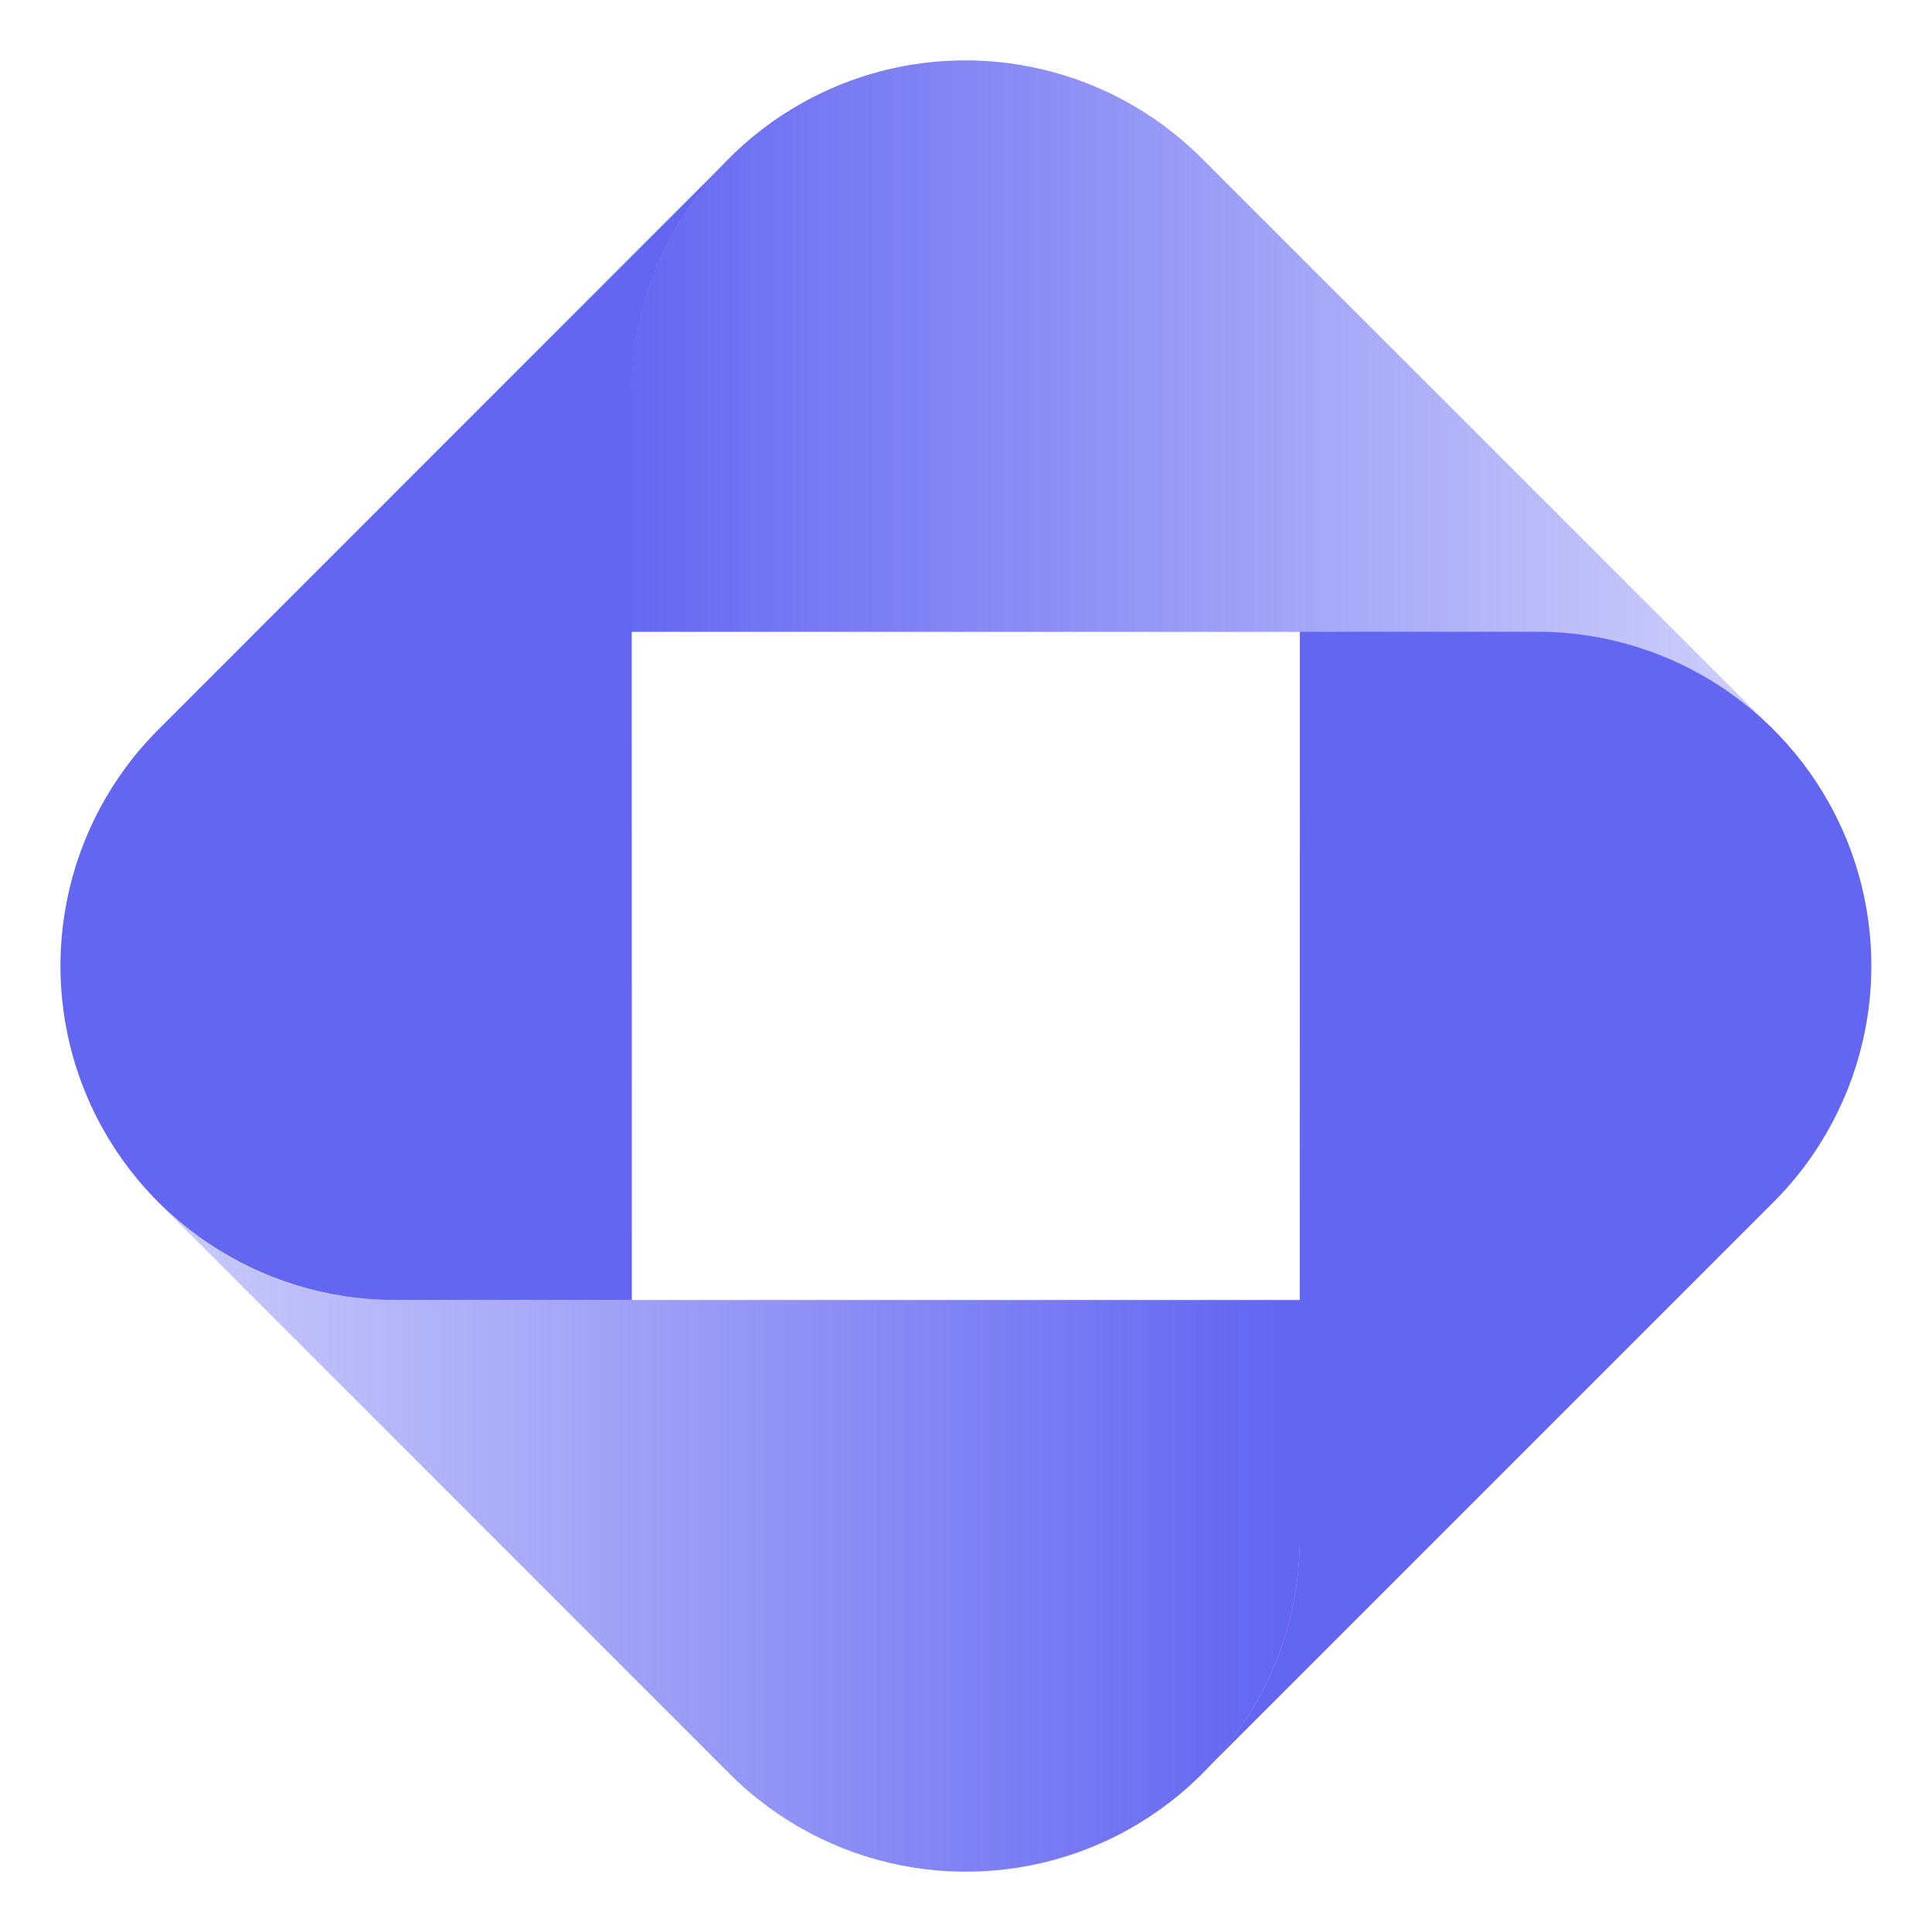
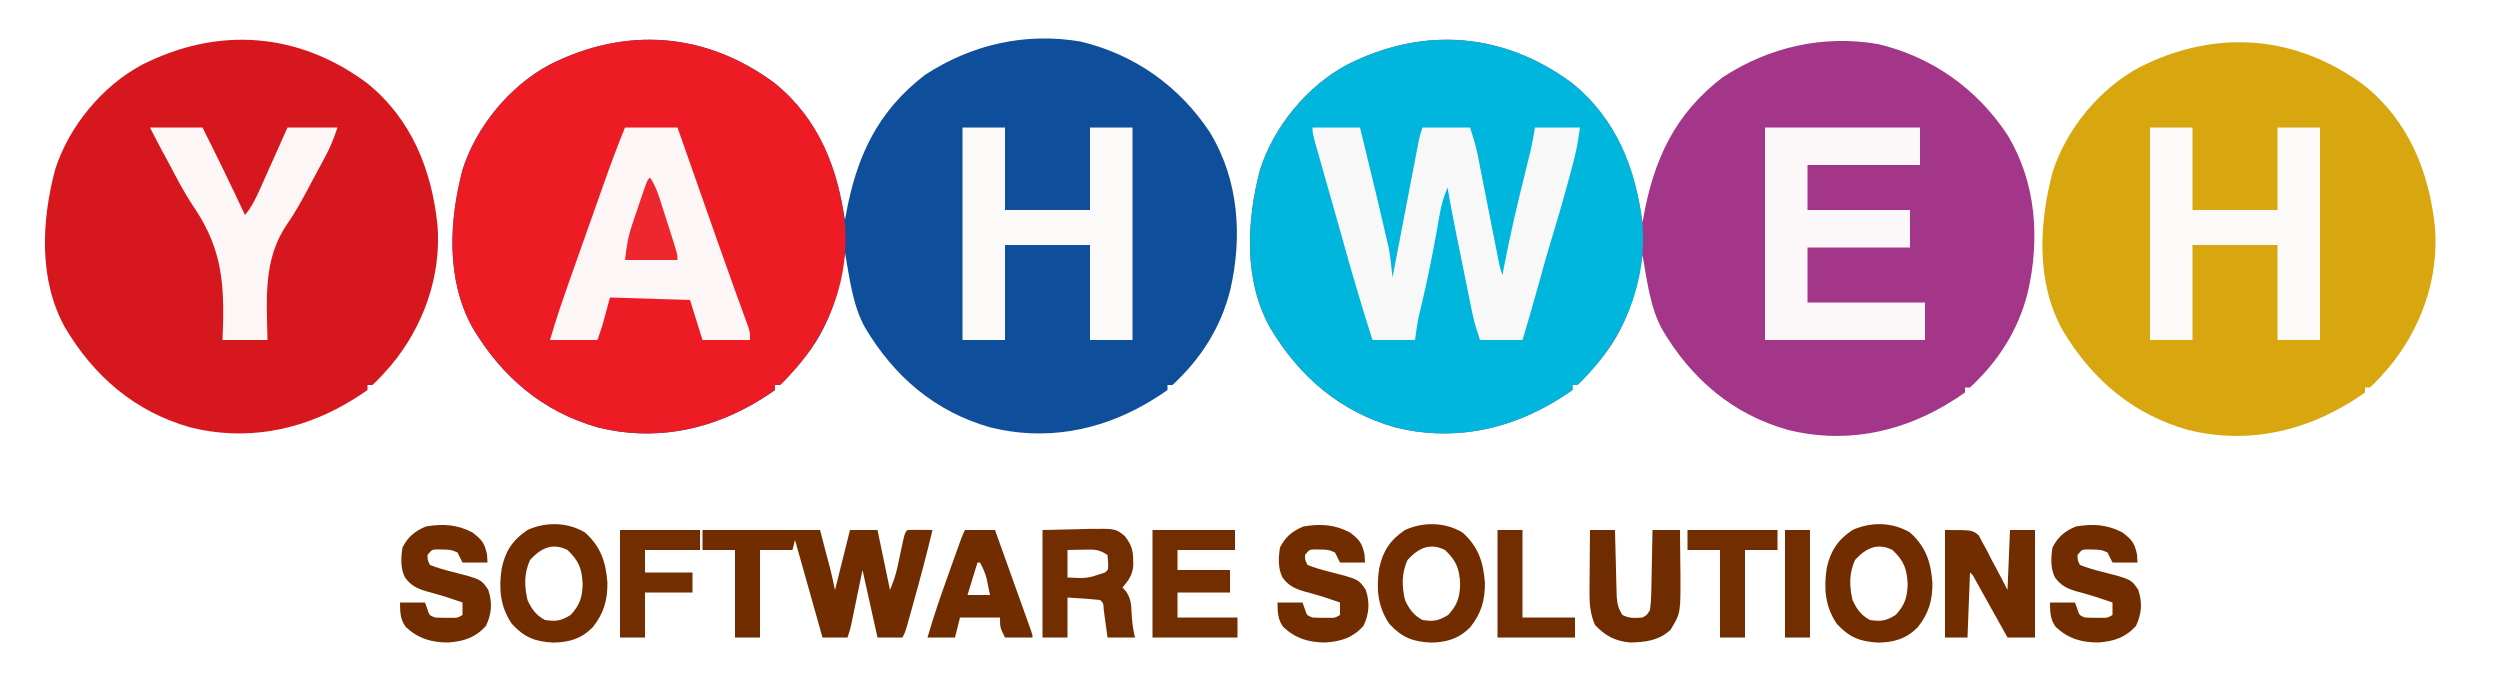
- <svg xmlns="http://www.w3.org/2000/svg" width="32" height="32" fill="none">
-   <path fill="url(#a)" d="M25.46 10.467a5.509 5.509 0 0 1 3.909 1.617l-1.62-1.62-7.847-7.844a5.533 5.533 0 0 0-9.445 3.911v3.934l15.002.002Z" />
-   <path fill="#6366F1" d="M10.463 6.534a5.518 5.518 0 0 1 1.617-3.91l-1.62 1.62-7.84 7.843a5.534 5.534 0 0 0 3.911 9.445h3.934l-.002-14.998ZM21.528 25.465a5.507 5.507 0 0 1-1.618 3.91l1.62-1.62 7.847-7.847a5.534 5.534 0 0 0-3.913-9.445H21.53l-.002 15.002Z" />
-   <path fill="url(#b)" d="M6.529 21.532a5.507 5.507 0 0 1-3.908-1.618l1.62 1.62 7.845 7.847a5.533 5.533 0 0 0 9.445-3.914v-3.935H6.529Z" />
-   <defs>
-     <linearGradient id="a" x1="10" x2="29" y1="11" y2="11" gradientUnits="userSpaceOnUse">
-       <stop stop-color="#6366F1" />
-       <stop offset="1" stop-color="#6366F1" stop-opacity=".32" />
-     </linearGradient>
-     <linearGradient id="b" x1="2.164" x2="21.162" y1="29.916" y2="29.916" gradientUnits="userSpaceOnUse">
-       <stop stop-color="#6366F1" stop-opacity=".32" />
-       <stop offset="1" stop-color="#6366F1" />
-     </linearGradient>
-   </defs>
+ <svg xmlns="http://www.w3.org/2000/svg" version="1.1" width="1000" height="276">
+   <path d="M0 0 C17.612 14.267 25.047 33.781 28.098 55.699 C28.193 55.156 28.288 54.613 28.385 54.054 C32.527 30.823 40.839 12.409 60.117 -2.355 C78.758 -14.522 100.3 -19.449 122.344 -15.676 C143.931 -10.559 161.981 2.294 174.098 20.699 C185.69 39.836 187.126 62.519 182.168 83.82 C178.387 98.804 170.442 111.191 159.098 121.699 C158.438 121.699 157.778 121.699 157.098 121.699 C157.098 122.359 157.098 123.019 157.098 123.699 C154.96 125.235 152.854 126.606 150.598 127.949 C149.927 128.349 149.257 128.749 148.566 129.16 C129.426 140.206 107.914 144.053 86.318 138.678 C64.127 132.439 47.677 118.242 36.098 98.699 C31.063 89.64 29.923 78.78 28.098 68.699 C27.951 69.596 27.804 70.494 27.652 71.418 C25.003 86.158 20.927 99.092 11.098 110.699 C9.889 112.132 9.889 112.132 8.656 113.594 C4.302 118.59 4.302 118.59 2.098 120.699 C1.438 120.699 0.778 120.699 0.098 120.699 C0.098 121.359 0.098 122.019 0.098 122.699 C-2.04 124.235 -4.146 125.606 -6.402 126.949 C-7.073 127.349 -7.743 127.749 -8.434 128.16 C-27.574 139.206 -49.086 143.053 -70.682 137.678 C-92.873 131.439 -109.323 117.242 -120.902 97.699 C-131.51 78.612 -130.249 55.043 -124.902 34.699 C-119.461 17.419 -106.045 1.089 -90.016 -7.434 C-59.559 -22.82 -27.525 -20.448 0 0 Z " fill="#A33689" transform="translate(628.9023,33.30078)" />
+   <path d="M0 0 C17.379 14.078 24.648 33.164 28.098 54.699 C28.193 54.156 28.288 53.613 28.385 53.054 C32.527 29.823 40.839 11.409 60.117 -3.355 C78.758 -15.522 100.3 -20.449 122.344 -16.676 C143.931 -11.559 161.981 1.294 174.098 19.699 C185.69 38.836 187.126 61.519 182.168 82.82 C178.387 97.804 170.442 110.191 159.098 120.699 C158.438 120.699 157.778 120.699 157.098 120.699 C157.098 121.359 157.098 122.019 157.098 122.699 C154.96 124.235 152.854 125.606 150.598 126.949 C149.927 127.349 149.257 127.749 148.566 128.16 C129.426 139.206 107.914 143.053 86.318 137.678 C64.127 131.439 47.677 117.242 36.098 97.699 C31.063 88.64 29.923 77.78 28.098 67.699 C27.951 68.669 27.804 69.638 27.652 70.637 C25.203 85.705 21.114 98.871 11.098 110.699 C9.889 112.132 9.889 112.132 8.656 113.594 C4.302 118.59 4.302 118.59 2.098 120.699 C1.438 120.699 0.778 120.699 0.098 120.699 C0.098 121.359 0.098 122.019 0.098 122.699 C-2.04 124.235 -4.146 125.606 -6.402 126.949 C-7.073 127.349 -7.743 127.749 -8.434 128.16 C-27.574 139.206 -49.086 143.053 -70.682 137.678 C-92.873 131.439 -109.323 117.242 -120.902 97.699 C-131.51 78.612 -130.249 55.043 -124.902 34.699 C-119.461 17.419 -106.045 1.089 -90.016 -7.434 C-59.559 -22.82 -27.525 -20.448 0 0 Z " fill="#0E4E9B" transform="translate(309.9023,33.30078)" />
+   <path d="M0 0 C17.685 14.326 25.744 34.491 28.098 56.699 C29.73 77.209 22.397 97.489 9.363 113.012 C7.038 115.681 4.697 118.291 2.098 120.699 C1.438 120.699 0.778 120.699 0.098 120.699 C0.098 121.359 0.098 122.019 0.098 122.699 C-2.04 124.235 -4.146 125.606 -6.402 126.949 C-7.073 127.349 -7.743 127.749 -8.434 128.16 C-27.574 139.206 -49.086 143.053 -70.682 137.678 C-92.873 131.439 -109.323 117.242 -120.902 97.699 C-131.51 78.612 -130.249 55.043 -124.902 34.699 C-119.461 17.419 -106.045 1.089 -90.016 -7.434 C-59.559 -22.82 -27.525 -20.448 0 0 Z " fill="#D8A60F" transform="translate(945.9023,34.30078)" />
+   <path d="M0 0 C17.685 14.326 25.744 34.491 28.098 56.699 C29.73 77.209 22.397 97.489 9.363 113.012 C7.038 115.681 4.697 118.291 2.098 120.699 C1.438 120.699 0.778 120.699 0.098 120.699 C0.098 121.359 0.098 122.019 0.098 122.699 C-2.04 124.235 -4.146 125.606 -6.402 126.949 C-7.073 127.349 -7.743 127.749 -8.434 128.16 C-27.574 139.206 -49.086 143.053 -70.682 137.678 C-92.873 131.439 -109.323 117.242 -120.902 97.699 C-131.51 78.612 -130.249 55.043 -124.902 34.699 C-119.461 17.419 -106.045 1.089 -90.016 -7.434 C-59.559 -22.82 -27.525 -20.448 0 0 Z " fill="#01B6DD" transform="translate(628.9023,33.30078)" />
+   <path d="M0 0 C17.685 14.326 25.744 34.491 28.098 56.699 C29.73 77.209 22.397 97.489 9.363 113.012 C7.038 115.681 4.697 118.291 2.098 120.699 C1.438 120.699 0.778 120.699 0.098 120.699 C0.098 121.359 0.098 122.019 0.098 122.699 C-2.04 124.235 -4.146 125.606 -6.402 126.949 C-7.073 127.349 -7.743 127.749 -8.434 128.16 C-27.574 139.206 -49.086 143.053 -70.682 137.678 C-92.873 131.439 -109.323 117.242 -120.902 97.699 C-131.51 78.612 -130.249 55.043 -124.902 34.699 C-119.461 17.419 -106.045 1.089 -90.016 -7.434 C-59.559 -22.82 -27.525 -20.448 0 0 Z " fill="#ED1B24" transform="translate(309.9023,33.30078)" />
+   <path d="M0 0 C17.685 14.326 25.744 34.491 28.098 56.699 C29.73 77.209 22.397 97.489 9.363 113.012 C7.038 115.681 4.697 118.291 2.098 120.699 C1.438 120.699 0.778 120.699 0.098 120.699 C0.098 121.359 0.098 122.019 0.098 122.699 C-2.04 124.235 -4.146 125.606 -6.402 126.949 C-7.073 127.349 -7.743 127.749 -8.434 128.16 C-27.574 139.206 -49.086 143.053 -70.682 137.678 C-92.873 131.439 -109.323 117.242 -120.902 97.699 C-131.51 78.612 -130.249 55.043 -124.902 34.699 C-119.461 17.419 -106.045 1.089 -90.016 -7.434 C-59.559 -22.82 -27.525 -20.448 0 0 Z " fill="#D6181E" transform="translate(146.9023,33.30078)" />
+   <path d="M0 0 C6.27 0 12.54 0 19 0 C25.759 27.778 25.759 27.778 28.875 41.25 C29.078 42.11 29.28 42.97 29.489 43.856 C29.676 44.672 29.862 45.488 30.055 46.328 C30.294 47.363 30.294 47.363 30.539 48.419 C31.225 52.256 31.601 56.124 32 60 C32.136 59.293 32.271 58.585 32.411 57.856 C33.689 51.19 34.969 44.525 36.251 37.86 C36.91 34.433 37.568 31.006 38.225 27.579 C38.98 23.64 39.738 19.701 40.496 15.762 C40.732 14.53 40.967 13.299 41.21 12.03 C41.43 10.889 41.65 9.749 41.877 8.573 C42.07 7.567 42.263 6.561 42.462 5.525 C43 3 43 3 44 0 C50.27 0 56.54 0 63 0 C64.297 3.891 65.353 7.273 66.129 11.223 C66.326 12.214 66.523 13.205 66.726 14.226 C66.931 15.279 67.136 16.333 67.348 17.418 C67.673 19.059 67.673 19.059 68.005 20.734 C68.694 24.218 69.379 27.702 70.062 31.188 C70.751 34.683 71.44 38.178 72.131 41.673 C72.561 43.845 72.988 46.018 73.413 48.191 C73.704 49.663 73.704 49.663 74 51.165 C74.17 52.028 74.339 52.892 74.514 53.781 C74.993 56.156 74.993 56.156 76 59 C76.196 57.939 76.392 56.878 76.594 55.785 C79.057 42.831 82.102 30.046 85.27 17.25 C85.528 16.203 85.528 16.203 85.791 15.134 C86.264 13.22 86.74 11.306 87.216 9.393 C87.933 6.288 88.476 3.144 89 0 C94.94 0 100.88 0 107 0 C106.397 4.219 105.854 7.963 104.801 12.012 C104.564 12.924 104.328 13.835 104.084 14.775 C103.702 16.217 103.702 16.217 103.312 17.688 C103.046 18.703 102.779 19.718 102.504 20.764 C100.586 27.98 98.512 35.137 96.328 42.276 C93.902 50.23 91.666 58.235 89.448 66.25 C87.707 72.524 85.892 78.769 84 85 C78.39 85 72.78 85 67 85 C65.781 81.342 64.73 78.154 63.979 74.454 C63.805 73.609 63.631 72.764 63.453 71.894 C63.272 70.997 63.092 70.1 62.906 69.176 C62.618 67.763 62.618 67.763 62.324 66.321 C61.919 64.332 61.515 62.343 61.114 60.353 C60.505 57.339 59.892 54.327 59.277 51.314 C58.883 49.372 58.488 47.43 58.094 45.488 C57.913 44.601 57.733 43.715 57.547 42.801 C56.286 36.548 55.122 30.28 54 24 C52.531 27.559 51.545 30.823 50.887 34.621 C50.596 36.256 50.596 36.256 50.3 37.925 C50.098 39.084 49.896 40.243 49.688 41.438 C47.916 51.336 45.94 61.148 43.612 70.931 C43.415 71.764 43.218 72.596 43.016 73.453 C42.843 74.166 42.671 74.879 42.493 75.614 C41.852 78.717 41.448 81.864 41 85 C35.39 85 29.78 85 24 85 C19.621 71.434 15.653 57.801 11.853 44.063 C10.552 39.389 9.214 34.726 7.875 30.062 C5.943 23.317 4.02 16.569 2.125 9.812 C1.91 9.051 1.694 8.29 1.472 7.506 C0 2.232 0 2.232 0 0 Z " fill="#F8F8F9" transform="translate(525,51)" />
+   <path d="M0 0 C6.93 0 13.86 0 21 0 C21.523 1.489 22.046 2.978 22.585 4.513 C24.573 10.171 26.562 15.828 28.552 21.486 C29.431 23.987 30.31 26.489 31.189 28.991 C37.29 46.37 37.29 46.37 43.488 63.715 C43.73 64.386 43.972 65.057 44.221 65.748 C45.277 68.674 46.338 71.598 47.408 74.519 C47.762 75.496 48.116 76.473 48.48 77.48 C48.778 78.294 49.076 79.108 49.384 79.946 C50 82 50 82 50 85 C43.73 85 37.46 85 31 85 C28.525 77.08 28.525 77.08 26 69 C15.44 68.67 4.88 68.34 -6 68 C-6.99 71.63 -7.98 75.26 -9 79 C-9.66 80.98 -10.32 82.96 -11 85 C-17.27 85 -23.54 85 -30 85 C-27.576 76.608 -24.737 68.385 -21.816 60.156 C-21.314 58.737 -20.813 57.318 -20.311 55.899 C-19.264 52.94 -18.216 49.982 -17.167 47.024 C-15.831 43.26 -14.5 39.494 -13.17 35.728 C-12.136 32.802 -11.1 29.876 -10.063 26.951 C-9.572 25.564 -9.081 24.177 -8.591 22.789 C-5.882 15.126 -3.081 7.523 0 0 Z " fill="#FCF6F6" transform="translate(250,51)" />
+   <path d="M0 0 C20.46 0 40.92 0 62 0 C62 4.95 62 9.9 62 15 C47.15 15 32.3 15 17 15 C17 20.94 17 26.88 17 33 C30.53 33 44.06 33 58 33 C58 37.95 58 42.9 58 48 C44.47 48 30.94 48 17 48 C17 55.26 17 62.52 17 70 C32.51 70 48.02 70 64 70 C64 74.95 64 79.9 64 85 C42.88 85 21.76 85 0 85 C0 56.95 0 28.9 0 0 Z " fill="#FCF8F9" transform="translate(706,51)" />
+   <path d="M0 0 C5.61 0 11.22 0 17 0 C17 10.89 17 21.78 17 33 C28.22 33 39.44 33 51 33 C51 22.11 51 11.22 51 0 C56.61 0 62.22 0 68 0 C68 28.05 68 56.1 68 85 C62.39 85 56.78 85 51 85 C51 72.46 51 59.92 51 47 C39.78 47 28.56 47 17 47 C17 59.54 17 72.08 17 85 C11.39 85 5.78 85 0 85 C0 56.95 0 28.9 0 0 Z " fill="#FCF9F9" transform="translate(860,51)" />
+   <path d="M0 0 C5.61 0 11.22 0 17 0 C17 10.89 17 21.78 17 33 C28.22 33 39.44 33 51 33 C51 22.11 51 11.22 51 0 C56.61 0 62.22 0 68 0 C68 28.05 68 56.1 68 85 C62.39 85 56.78 85 51 85 C51 72.46 51 59.92 51 47 C39.78 47 28.56 47 17 47 C17 59.54 17 72.08 17 85 C11.39 85 5.78 85 0 85 C0 56.95 0 28.9 0 0 Z " fill="#FCF9F9" transform="translate(385,51)" />
+   <path d="M0 0 C6.93 0 13.86 0 21 0 C26.846 11.586 32.484 23.253 38 35 C40.833 31.593 42.578 27.848 44.355 23.828 C44.662 23.146 44.968 22.463 45.284 21.76 C46.257 19.592 47.222 17.421 48.188 15.25 C48.848 13.775 49.509 12.299 50.17 10.824 C51.786 7.219 53.393 3.609 55 0 C61.6 0 68.2 0 75 0 C73.504 4.487 72.081 7.99 69.875 12.078 C69.255 13.229 68.635 14.38 67.997 15.565 C67.67 16.166 67.344 16.767 67.008 17.386 C65.984 19.28 64.975 21.182 63.968 23.085 C61.127 28.431 58.312 33.723 54.82 38.684 C45.187 52.722 46.669 68.589 47 85 C41.06 85 35.12 85 29 85 C29.079 82.812 29.157 80.625 29.238 78.371 C29.647 59.541 27.823 46.689 16.867 30.829 C13.481 25.698 10.686 20.241 7.812 14.812 C6.737 12.819 5.66 10.825 4.582 8.832 C3.006 5.906 1.487 2.974 0 0 Z " fill="#FCF6F6" transform="translate(60,51)" />
+   <path d="M0 0 C15.51 0 31.02 0 47 0 C51.5 16.875 51.5 16.875 53 24 C53.182 23.273 53.364 22.546 53.551 21.797 C56.275 10.898 56.275 10.898 59 0 C62.63 0 66.26 0 70 0 C71.65 7.92 73.3 15.84 75 24 C76.342 20.644 77.319 18.037 78.035 14.609 C78.289 13.422 78.289 13.422 78.549 12.211 C78.803 10.993 78.803 10.993 79.062 9.75 C80.868 1.132 80.868 1.132 82 0 C83.686 -0.072 85.375 -0.084 87.062 -0.062 C87.982 -0.053 88.901 -0.044 89.848 -0.035 C90.558 -0.024 91.268 -0.012 92 0 C89.637 9.849 87.037 19.62 84.312 29.375 C84.003 30.487 83.694 31.598 83.375 32.744 C83.082 33.785 82.79 34.826 82.488 35.898 C82.226 36.833 81.963 37.769 81.693 38.732 C81 41 81 41 80 43 C76.7 43 73.4 43 70 43 C68.02 34.09 66.04 25.18 64 16 C62.398 23.763 62.398 23.763 60.799 31.527 C60.498 32.977 60.498 32.977 60.191 34.457 C59.987 35.447 59.783 36.437 59.573 37.456 C59 40 59 40 58 43 C54.7 43 51.4 43 48 43 C44.37 30.13 40.74 17.26 37 4 C36.67 5.32 36.34 6.64 36 8 C31.71 8 27.42 8 23 8 C23 19.55 23 31.1 23 43 C19.7 43 16.4 43 13 43 C13 31.45 13 19.9 13 8 C8.71 8 4.42 8 0 8 C0 5.36 0 2.72 0 0 Z " fill="#712D00" transform="translate(281,212)" />
+   <path d="M0 0 C11 0 11 0 13.534 2.203 C14.063 3.209 14.592 4.214 15.137 5.25 C15.733 6.333 16.329 7.416 16.943 8.531 C17.519 9.676 18.094 10.821 18.688 12 C19.306 13.145 19.924 14.289 20.561 15.469 C22.078 18.292 23.544 21.144 25 24 C25.33 16.08 25.66 8.16 26 0 C29.3 0 32.6 0 36 0 C36 14.19 36 28.38 36 43 C32.37 43 28.74 43 25 43 C24.581 42.248 24.162 41.496 23.731 40.721 C22.18 37.938 20.627 35.156 19.073 32.374 C18.401 31.168 17.728 29.963 17.057 28.757 C16.093 27.026 15.127 25.296 14.16 23.566 C13.579 22.524 12.998 21.482 12.399 20.408 C11.21 18.124 11.21 18.124 10 17 C9.67 25.58 9.34 34.16 9 43 C6.03 43 3.06 43 0 43 C0 28.81 0 14.62 0 0 Z " fill="#712D00" transform="translate(778,212)" />
+   <path d="M0 0 C4.661 -0.103 9.322 -0.206 14.125 -0.312 C15.584 -0.358 17.044 -0.404 18.547 -0.45 C29.23 -0.565 29.23 -0.565 32.867 2.395 C36.246 6.522 36.323 9.23 36.301 14.445 C35.855 18.233 34.428 20.117 32 23 C32.482 23.536 32.964 24.073 33.461 24.625 C35.358 27.553 35.46 29.536 35.625 33 C35.813 36.575 36.125 39.499 37 43 C33.37 43 29.74 43 26 43 C25.867 42.001 25.734 41.002 25.598 39.973 C25.421 38.682 25.244 37.392 25.062 36.062 C24.888 34.775 24.714 33.487 24.535 32.16 C24.338 29.145 24.338 29.145 23 28 C18.675 27.535 14.341 27.295 10 27 C10 32.28 10 37.56 10 43 C6.7 43 3.4 43 0 43 C0 28.81 0 14.62 0 0 Z M10 8 C10 11.63 10 15.26 10 19 C17.768 19.407 17.768 19.407 25 17 C26.327 15.887 26.327 15.887 26.25 13.062 C26.168 12.052 26.085 11.041 26 10 C22.368 7.579 20.617 7.79 16.312 7.875 C15.133 7.893 13.954 7.911 12.738 7.93 C11.383 7.964 11.383 7.964 10 8 Z " fill="#722D00" transform="translate(417,212)" />
+   <path d="M0 0 C6.355 5.707 8.345 11.785 8.965 20.152 C9.051 27.099 7.43 32.558 3 38 C-1.555 42.555 -6.463 43.955 -12.75 44.035 C-19.993 43.632 -24.24 41.99 -29.25 36.562 C-33.947 29.684 -34.558 22.412 -33.312 14.312 C-31.872 7.438 -28.88 2.92 -23 -1 C-15.66 -4.336 -6.979 -4.187 0 0 Z M-22 11 C-24.395 16.415 -24.301 21.327 -23 27 C-21.339 30.639 -19.567 33.118 -16 35 C-11.506 35.666 -9.571 35.356 -5.688 32.938 C-2.048 28.96 -1.074 25.909 -0.938 20.539 C-1.233 14.383 -2.536 11.246 -7 7 C-13.126 3.937 -17.711 6.312 -22 11 Z " fill="#712C00" transform="translate(764,213)" />
+   <path d="M0 0 C6.355 5.707 8.345 11.785 8.965 20.152 C9.051 27.099 7.43 32.558 3 38 C-1.555 42.555 -6.463 43.955 -12.75 44.035 C-19.993 43.632 -24.24 41.99 -29.25 36.562 C-33.947 29.684 -34.558 22.412 -33.312 14.312 C-31.872 7.438 -28.88 2.92 -23 -1 C-15.66 -4.336 -6.979 -4.187 0 0 Z M-22 11 C-24.395 16.415 -24.301 21.327 -23 27 C-21.339 30.639 -19.567 33.118 -16 35 C-11.506 35.666 -9.571 35.356 -5.688 32.938 C-2.048 28.96 -1.074 25.909 -0.938 20.539 C-1.233 14.383 -2.536 11.246 -7 7 C-13.126 3.937 -17.711 6.312 -22 11 Z " fill="#712C00" transform="translate(585,213)" />
+   <path d="M0 0 C6.355 5.707 8.345 11.785 8.965 20.152 C9.051 27.099 7.43 32.558 3 38 C-1.555 42.555 -6.463 43.955 -12.75 44.035 C-19.993 43.632 -24.24 41.99 -29.25 36.562 C-33.947 29.684 -34.558 22.412 -33.312 14.312 C-31.872 7.438 -28.88 2.92 -23 -1 C-15.66 -4.336 -6.979 -4.187 0 0 Z M-22 11 C-24.395 16.415 -24.301 21.327 -23 27 C-21.339 30.639 -19.567 33.118 -16 35 C-11.506 35.666 -9.571 35.356 -5.688 32.938 C-2.048 28.96 -1.074 25.909 -0.938 20.539 C-1.233 14.383 -2.536 11.246 -7 7 C-13.126 3.937 -17.711 6.312 -22 11 Z " fill="#712C00" transform="translate(234,213)" />
+   <path d="M0 0 C3.718 2.848 4.829 4.198 5.812 8.812 C5.874 9.864 5.936 10.916 6 12 C2.7 12 -0.6 12 -4 12 C-4.66 10.68 -5.32 9.36 -6 8 C-8.229 6.886 -9.531 6.835 -12 6.812 C-12.701 6.798 -13.402 6.784 -14.125 6.77 C-16.245 6.835 -16.245 6.835 -18 9 C-17.963 11.082 -17.963 11.082 -17 13 C-14.209 14.057 -11.629 14.856 -8.75 15.562 C3.434 18.675 3.434 18.675 6.289 22.914 C8.018 27.988 7.681 32.585 5.375 37.375 C1.107 42.092 -3.456 43.514 -9.637 43.992 C-16.388 44.015 -21.699 42.455 -26.691 37.797 C-28.976 34.66 -28.934 31.818 -29 28 C-25.7 28 -22.4 28 -19 28 C-18.711 28.804 -18.422 29.609 -18.125 30.438 C-17.267 33.133 -17.267 33.133 -15 34 C-13.502 34.095 -12.001 34.13 -10.5 34.125 C-9.706 34.128 -8.912 34.13 -8.094 34.133 C-5.941 34.133 -5.941 34.133 -4 33 C-4 31.35 -4 29.7 -4 28 C-5.291 27.56 -6.583 27.123 -7.875 26.688 C-8.691 26.412 -9.507 26.136 -10.348 25.852 C-12.985 25.005 -15.639 24.286 -18.312 23.562 C-22.158 22.428 -24.542 21.313 -27 18 C-28.884 14.232 -28.636 10.094 -28 6 C-25.771 1.63 -23.052 -0.56 -18.562 -2.438 C-11.64 -3.53 -6.227 -3.25 0 0 Z " fill="#712C00" transform="translate(849,213)" />
+   <path d="M0 0 C3.718 2.848 4.829 4.198 5.812 8.812 C5.874 9.864 5.936 10.916 6 12 C2.7 12 -0.6 12 -4 12 C-4.66 10.68 -5.32 9.36 -6 8 C-8.229 6.886 -9.531 6.835 -12 6.812 C-12.701 6.798 -13.402 6.784 -14.125 6.77 C-16.245 6.835 -16.245 6.835 -18 9 C-17.963 11.082 -17.963 11.082 -17 13 C-14.209 14.057 -11.629 14.856 -8.75 15.562 C3.434 18.675 3.434 18.675 6.289 22.914 C8.018 27.988 7.681 32.585 5.375 37.375 C1.107 42.092 -3.456 43.514 -9.637 43.992 C-16.388 44.015 -21.699 42.455 -26.691 37.797 C-28.976 34.66 -28.934 31.818 -29 28 C-25.7 28 -22.4 28 -19 28 C-18.711 28.804 -18.422 29.609 -18.125 30.438 C-17.267 33.133 -17.267 33.133 -15 34 C-13.502 34.095 -12.001 34.13 -10.5 34.125 C-9.706 34.128 -8.912 34.13 -8.094 34.133 C-5.941 34.133 -5.941 34.133 -4 33 C-4 31.35 -4 29.7 -4 28 C-5.291 27.56 -6.583 27.123 -7.875 26.688 C-8.691 26.412 -9.507 26.136 -10.348 25.852 C-12.985 25.005 -15.639 24.286 -18.312 23.562 C-22.158 22.428 -24.542 21.313 -27 18 C-28.884 14.232 -28.636 10.094 -28 6 C-25.771 1.63 -23.052 -0.56 -18.562 -2.438 C-11.64 -3.53 -6.227 -3.25 0 0 Z " fill="#712C00" transform="translate(540,213)" />
+   <path d="M0 0 C3.718 2.848 4.829 4.198 5.812 8.812 C5.874 9.864 5.936 10.916 6 12 C2.7 12 -0.6 12 -4 12 C-4.66 10.68 -5.32 9.36 -6 8 C-8.229 6.886 -9.531 6.835 -12 6.812 C-12.701 6.798 -13.402 6.784 -14.125 6.77 C-16.245 6.835 -16.245 6.835 -18 9 C-17.963 11.082 -17.963 11.082 -17 13 C-14.209 14.057 -11.629 14.856 -8.75 15.562 C3.434 18.675 3.434 18.675 6.289 22.914 C8.018 27.988 7.681 32.585 5.375 37.375 C1.107 42.092 -3.456 43.514 -9.637 43.992 C-16.388 44.015 -21.699 42.455 -26.691 37.797 C-28.976 34.66 -28.934 31.818 -29 28 C-25.7 28 -22.4 28 -19 28 C-18.711 28.804 -18.422 29.609 -18.125 30.438 C-17.267 33.133 -17.267 33.133 -15 34 C-13.502 34.095 -12.001 34.13 -10.5 34.125 C-9.706 34.128 -8.912 34.13 -8.094 34.133 C-5.941 34.133 -5.941 34.133 -4 33 C-4 31.35 -4 29.7 -4 28 C-5.291 27.56 -6.583 27.123 -7.875 26.688 C-8.691 26.412 -9.507 26.136 -10.348 25.852 C-12.985 25.005 -15.639 24.286 -18.312 23.562 C-22.158 22.428 -24.542 21.313 -27 18 C-28.884 14.232 -28.636 10.094 -28 6 C-25.771 1.63 -23.052 -0.56 -18.562 -2.438 C-11.64 -3.53 -6.227 -3.25 0 0 Z " fill="#712C00" transform="translate(189,213)" />
+   <path d="M0 0 C10.89 0 21.78 0 33 0 C33 2.64 33 5.28 33 8 C25.41 8 17.82 8 10 8 C10 10.64 10 13.28 10 16 C16.93 16 23.86 16 31 16 C31 18.97 31 21.94 31 25 C24.07 25 17.14 25 10 25 C10 28.3 10 31.6 10 35 C17.92 35 25.84 35 34 35 C34 37.64 34 40.28 34 43 C22.78 43 11.56 43 0 43 C0 28.81 0 14.62 0 0 Z " fill="#722D00" transform="translate(461,212)" />
+   <path d="M0 0 C3.3 0 6.6 0 10 0 C10.02 0.888 10.04 1.776 10.06 2.69 C10.138 5.993 10.225 9.295 10.317 12.598 C10.356 14.025 10.39 15.453 10.422 16.881 C10.468 18.937 10.526 20.992 10.586 23.047 C10.617 24.283 10.649 25.519 10.681 26.792 C10.979 29.787 11.332 31.529 13 34 C15.799 35.399 17.905 35.253 21 35 C22.804 33.999 22.804 33.999 24 32 C24.331 29.493 24.488 27.219 24.512 24.707 C24.53 24.001 24.548 23.295 24.566 22.568 C24.62 20.316 24.654 18.065 24.688 15.812 C24.721 14.284 24.755 12.756 24.791 11.229 C24.876 7.486 24.943 3.743 25 0 C28.63 0 32.26 0 36 0 C36.059 4.479 36.094 8.958 36.125 13.438 C36.142 14.698 36.159 15.958 36.176 17.256 C36.26 33.338 36.26 33.338 32.188 39.938 C27.637 44.228 22.077 44.898 16 45 C9.996 44.411 6.148 42.345 2 38 C0.028 33.382 -0.235 29.406 -0.195 24.414 C-0.191 23.361 -0.191 23.361 -0.187 22.287 C-0.176 20.066 -0.151 17.846 -0.125 15.625 C-0.115 14.111 -0.106 12.596 -0.098 11.082 C-0.076 7.388 -0.041 3.694 0 0 Z " fill="#6F2C00" transform="translate(636,212)" />
+   <path d="M0 0 C3.96 0 7.92 0 12 0 C14.138 5.962 16.274 11.926 18.409 17.889 C19.136 19.92 19.863 21.95 20.591 23.98 C21.635 26.891 22.677 29.803 23.719 32.715 C24.047 33.628 24.375 34.542 24.713 35.483 C25.013 36.324 25.314 37.165 25.623 38.031 C25.89 38.775 26.156 39.519 26.431 40.285 C27 42 27 42 27 43 C23.37 43 19.74 43 16 43 C14 39 14 39 14 35 C8.72 35 3.44 35 -2 35 C-2.66 37.64 -3.32 40.28 -4 43 C-7.63 43 -11.26 43 -15 43 C-12.681 34.924 -9.954 27.019 -7.129 19.111 C-6.367 16.977 -5.609 14.842 -4.852 12.707 C-1.146 2.292 -1.146 2.292 0 0 Z M5 13 C3.68 17.29 2.36 21.58 1 26 C3.97 26 6.94 26 10 26 C9.711 24.598 9.422 23.195 9.125 21.75 C8.963 20.961 8.8 20.172 8.633 19.359 C8.008 17.032 7.152 15.11 6 13 C5.67 13 5.34 13 5 13 Z " fill="#712C00" transform="translate(386,212)" />
+   <path d="M0 0 C10.56 0 21.12 0 32 0 C32 2.64 32 5.28 32 8 C24.74 8 17.48 8 10 8 C10 10.97 10 13.94 10 17 C16.27 17 22.54 17 29 17 C29 19.64 29 22.28 29 25 C22.73 25 16.46 25 10 25 C10 30.94 10 36.88 10 43 C6.7 43 3.4 43 0 43 C0 28.81 0 14.62 0 0 Z " fill="#722D00" transform="translate(248,212)" />
+   <path d="M0 0 C11.88 0 23.76 0 36 0 C36 2.64 36 5.28 36 8 C31.71 8 27.42 8 23 8 C23 19.55 23 31.1 23 43 C19.7 43 16.4 43 13 43 C13 31.45 13 19.9 13 8 C8.71 8 4.42 8 0 8 C0 5.36 0 2.72 0 0 Z " fill="#722D00" transform="translate(675,212)" />
+   <path d="M0 0 C3.3 0 6.6 0 10 0 C10 11.55 10 23.1 10 35 C16.93 35 23.86 35 31 35 C31 37.64 31 40.28 31 43 C20.77 43 10.54 43 0 43 C0 28.81 0 14.62 0 0 Z " fill="#722D00" transform="translate(599,212)" />
+   <path d="M0 0 C3.3 0 6.6 0 10 0 C10 14.19 10 28.38 10 43 C6.7 43 3.4 43 0 43 C0 28.81 0 14.62 0 0 Z " fill="#722D00" transform="translate(714,212)" />
+   <path d="M0 0 C2.086 3.13 3.02 5.774 4.164 9.348 C4.564 10.592 4.963 11.837 5.375 13.119 C5.58 13.766 5.785 14.413 5.996 15.079 C6.624 17.061 7.261 19.039 7.898 21.018 C11 30.73 11 30.73 11 33 C4.07 33 -2.86 33 -10 33 C-9.333 27.662 -8.835 23.877 -7.188 19.004 C-6.658 17.425 -6.658 17.425 -6.117 15.814 C-5.749 14.741 -5.38 13.668 -5 12.562 C-4.631 11.462 -4.263 10.362 -3.883 9.229 C-1.148 1.148 -1.148 1.148 0 0 Z " fill="#EE272F" transform="translate(260,71)" />
</svg>
